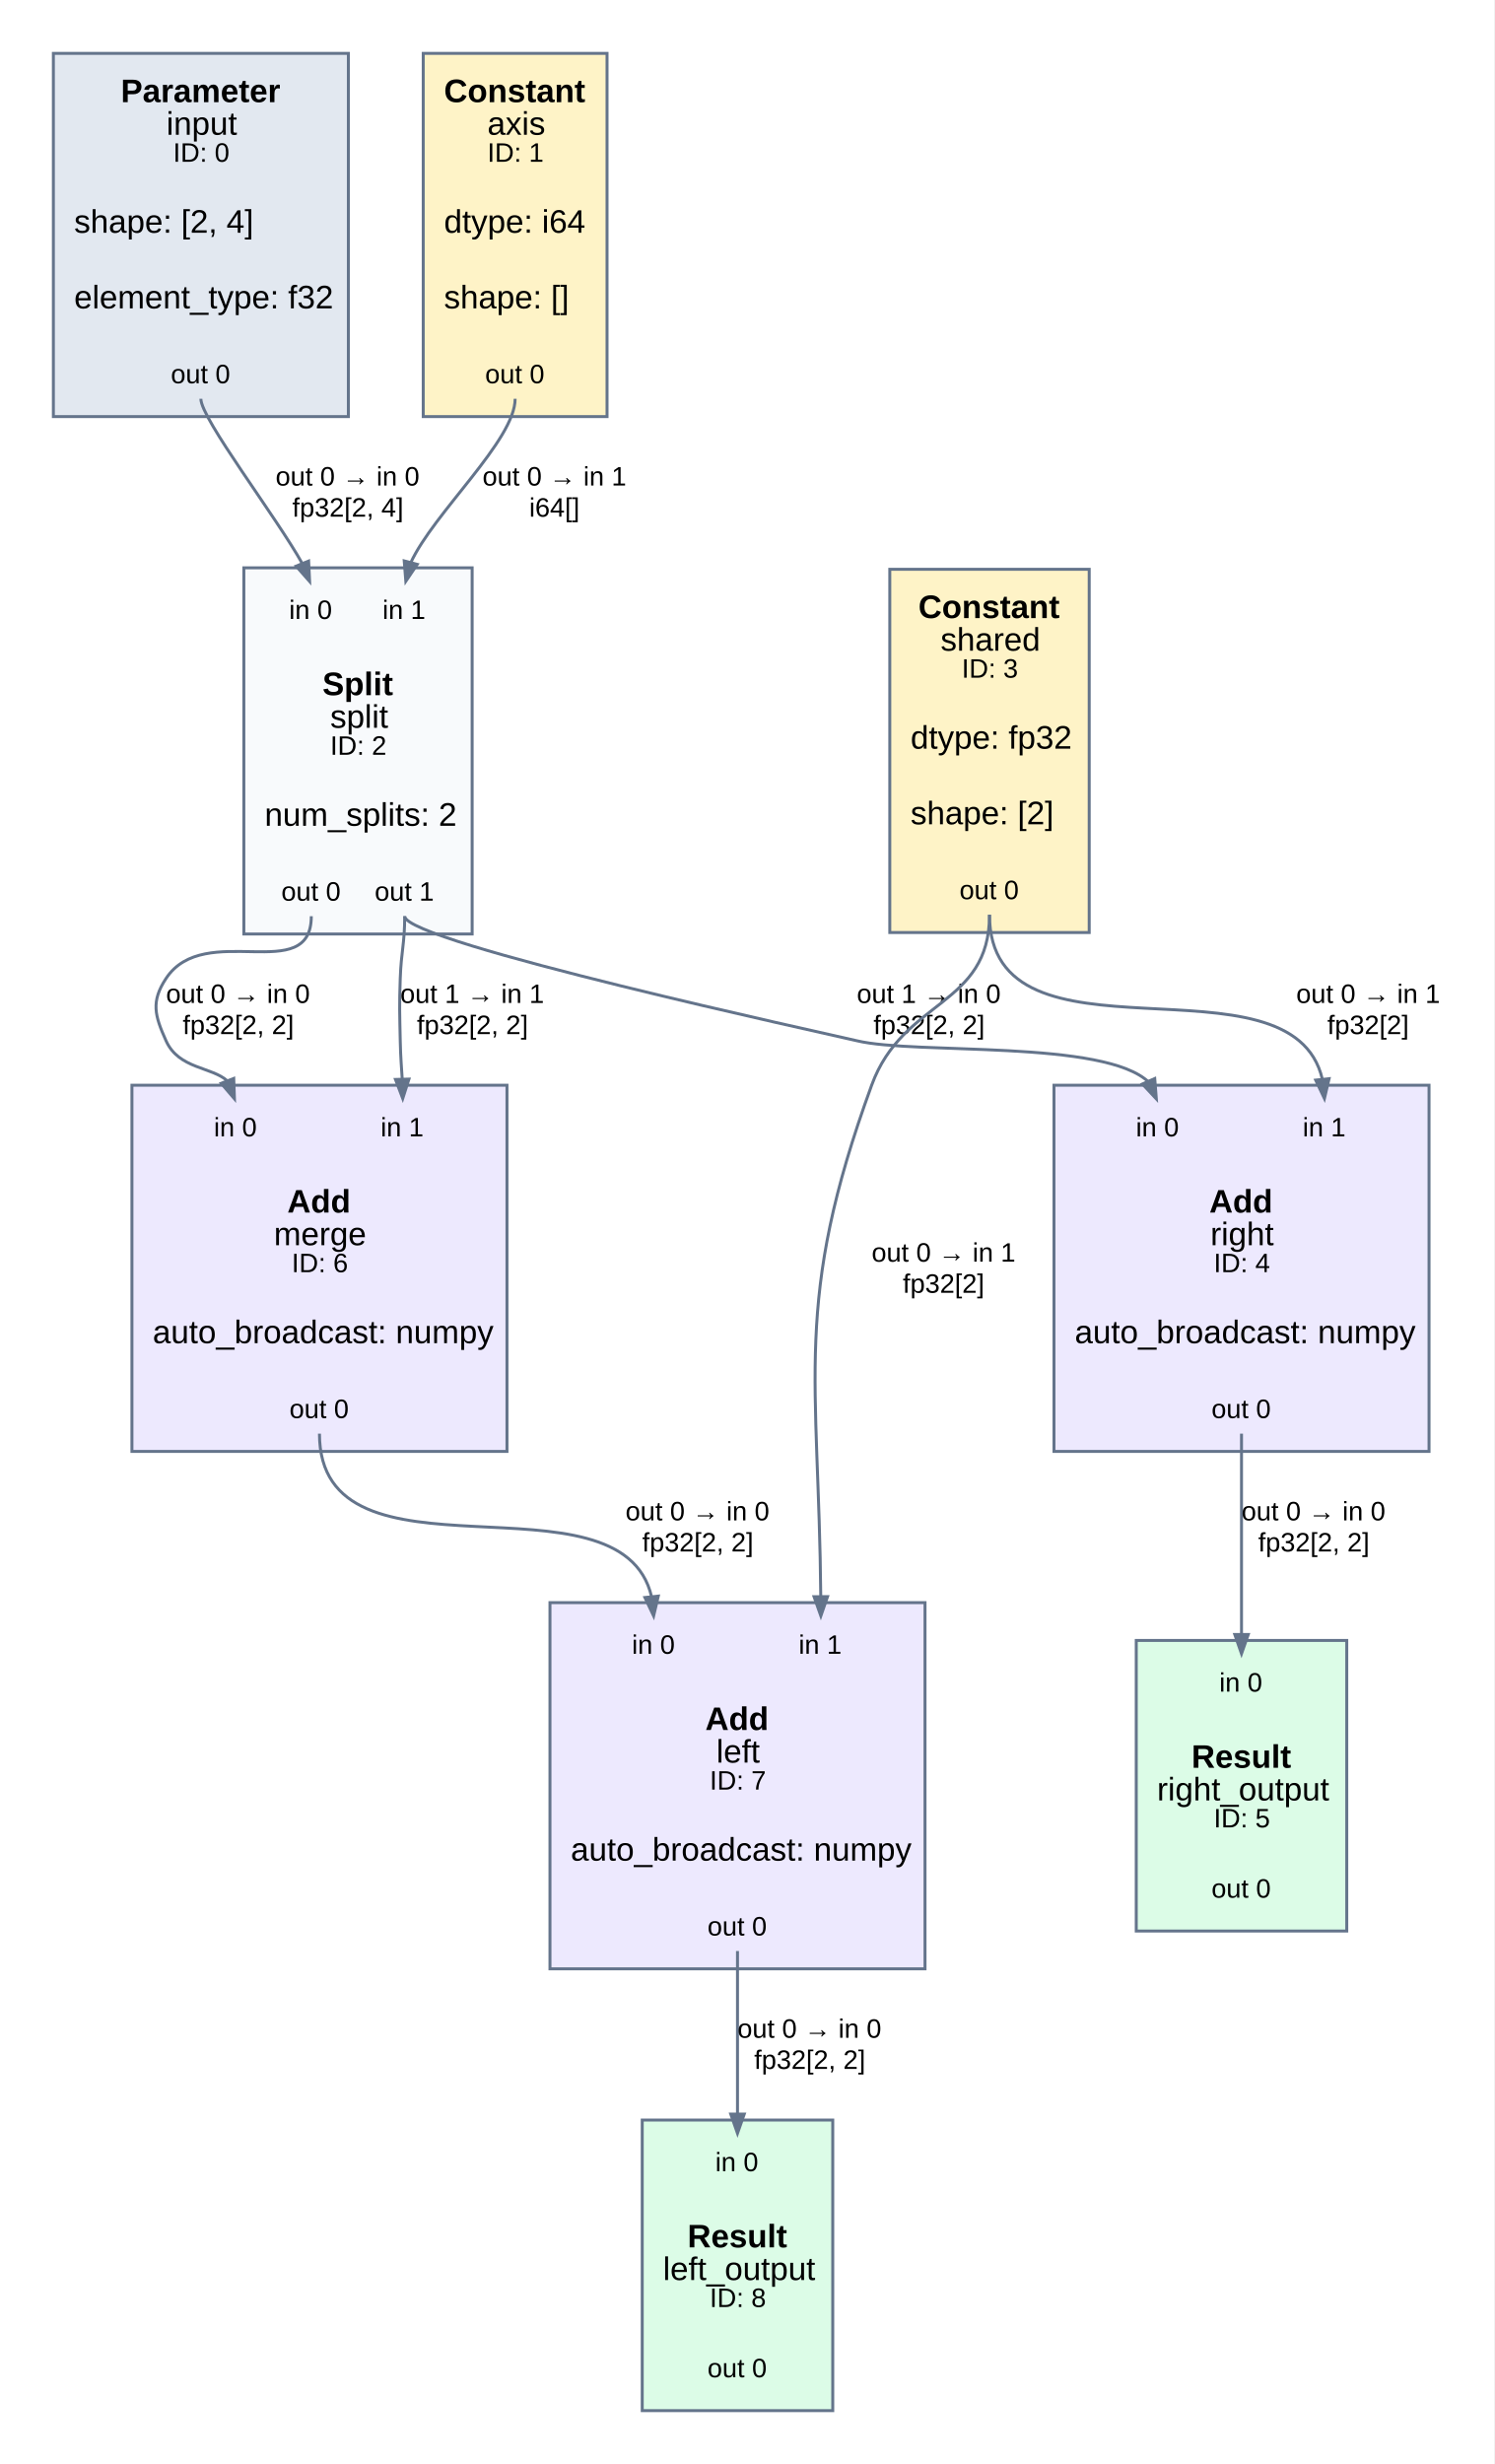
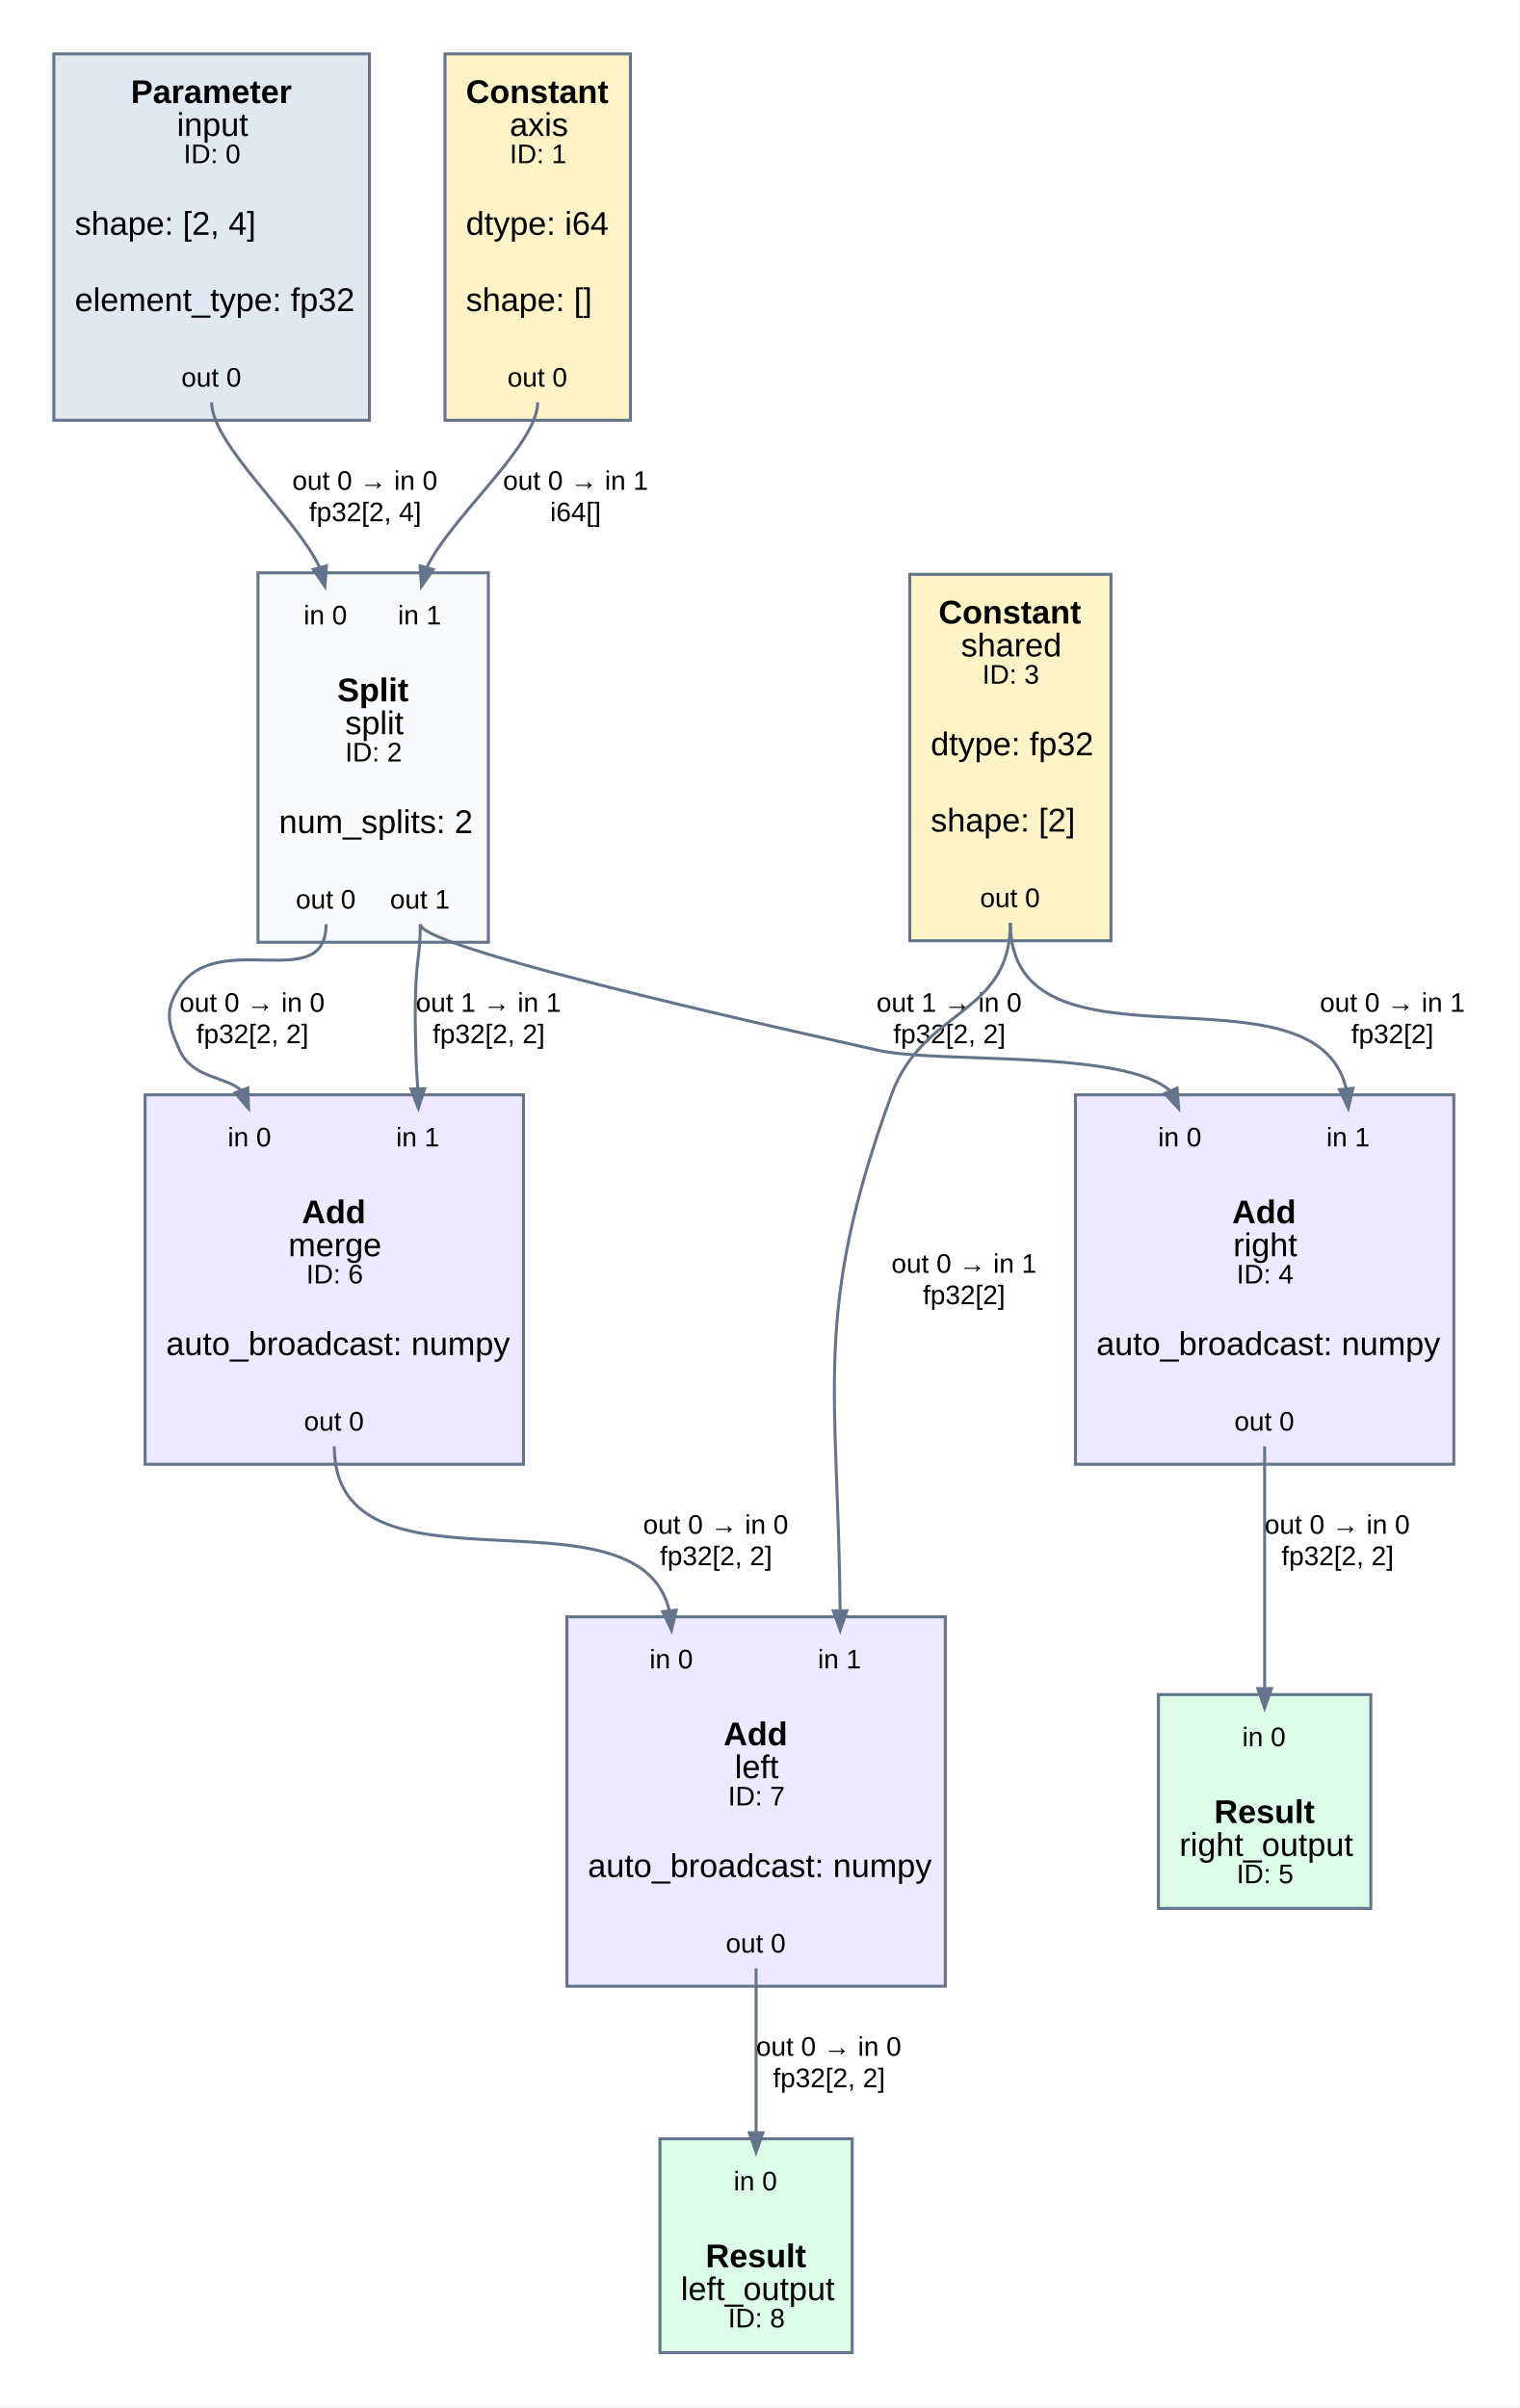
- <svg xmlns="http://www.w3.org/2000/svg" width="504pt" height="831pt" viewBox="0.00 0.00 504.00 831.00">
-   <g id="graph0" class="graph" transform="scale(1 1) rotate(0) translate(18 813)">
-     <polygon fill="white" stroke="none" points="-18,18 -18,-813 485.95,-813 485.95,18 -18,18" />
+ <svg xmlns="http://www.w3.org/2000/svg" width="508pt" height="805pt" viewBox="0.00 0.00 508.00 805.00">
+   <g id="graph0" class="graph" transform="scale(1 1) rotate(0) translate(18 786.5)">
+     <polygon fill="white" stroke="none" points="-18,18 -18,-786.5 489.95,-786.5 489.95,18 -18,18" />
    <g id="node_n0" class="node">
-       <polygon fill="#e2e8f0" stroke="none" points="0,-672.5 0,-795 99.5,-795 99.5,-672.5 0,-672.5" />
-       <polygon fill="none" stroke="#64748b" points="0,-672.5 0,-795 99.5,-795 99.5,-672.5 0,-672.5" />
-       <text xml:space="preserve" text-anchor="start" x="22.75" y="-778.55" font-family="Arial" font-weight="bold" font-size="11.00">Parameter</text>
-       <text xml:space="preserve" text-anchor="start" x="38.12" y="-767.55" font-family="Arial" font-size="11.00">input</text>
-       <text xml:space="preserve" text-anchor="start" x="40.38" y="-758.45" font-family="Arial" font-size="9.00">ID: 0</text>
-       <text xml:space="preserve" text-anchor="start" x="7" y="-734.5" font-family="Arial" font-size="11.00">shape: [2, 4]</text>
-       <text xml:space="preserve" text-anchor="start" x="7" y="-709" font-family="Arial" font-size="11.00">element_type: f32</text>
-       <text xml:space="preserve" text-anchor="start" x="39.62" y="-683.75" font-family="Arial" font-size="9.00">out 0</text>
+       <polygon fill="#e2e8f0" stroke="none" points="0,-646 0,-768.5 105.5,-768.5 105.5,-646 0,-646" />
+       <polygon fill="none" stroke="#64748b" points="0,-646 0,-768.5 105.5,-768.5 105.5,-646 0,-646" />
+       <text xml:space="preserve" text-anchor="start" x="25.75" y="-752.05" font-family="Arial" font-weight="bold" font-size="11.00">Parameter</text>
+       <text xml:space="preserve" text-anchor="start" x="41.12" y="-741.05" font-family="Arial" font-size="11.00">input</text>
+       <text xml:space="preserve" text-anchor="start" x="43.38" y="-731.95" font-family="Arial" font-size="9.00">ID: 0</text>
+       <text xml:space="preserve" text-anchor="start" x="7" y="-708" font-family="Arial" font-size="11.00">shape: [2, 4]</text>
+       <text xml:space="preserve" text-anchor="start" x="7" y="-682.5" font-family="Arial" font-size="11.00">element_type: fp32</text>
+       <text xml:space="preserve" text-anchor="start" x="42.62" y="-657.25" font-family="Arial" font-size="9.00">out 0</text>
    </g>
    <g id="node_n2" class="node">
-       <polygon fill="#f8fafc" stroke="none" points="64.25,-498 64.25,-621.5 141.25,-621.5 141.25,-498 64.25,-498" />
-       <polygon fill="none" stroke="#64748b" points="64.25,-498 64.25,-621.5 141.25,-621.5 141.25,-498 64.25,-498" />
-       <text xml:space="preserve" text-anchor="start" x="79.5" y="-604.25" font-family="Arial" font-size="9.00">in 0</text>
-       <text xml:space="preserve" text-anchor="start" x="111" y="-604.25" font-family="Arial" font-size="9.00">in 1</text>
-       <text xml:space="preserve" text-anchor="start" x="90.75" y="-578.55" font-family="Arial" font-weight="bold" font-size="11.00">Split</text>
-       <text xml:space="preserve" text-anchor="start" x="93.38" y="-567.55" font-family="Arial" font-size="11.00">split</text>
-       <text xml:space="preserve" text-anchor="start" x="93.38" y="-558.45" font-family="Arial" font-size="9.00">ID: 2</text>
-       <text xml:space="preserve" text-anchor="start" x="71.25" y="-534.5" font-family="Arial" font-size="11.00">num_splits: 2</text>
-       <text xml:space="preserve" text-anchor="start" x="76.88" y="-509.25" font-family="Arial" font-size="9.00">out 0</text>
-       <text xml:space="preserve" text-anchor="start" x="108.38" y="-509.25" font-family="Arial" font-size="9.00">out 1</text>
+       <polygon fill="#f8fafc" stroke="none" points="68.25,-471.5 68.25,-595 145.25,-595 145.25,-471.5 68.25,-471.5" />
+       <polygon fill="none" stroke="#64748b" points="68.25,-471.5 68.25,-595 145.25,-595 145.25,-471.5 68.25,-471.5" />
+       <text xml:space="preserve" text-anchor="start" x="83.5" y="-577.75" font-family="Arial" font-size="9.00">in 0</text>
+       <text xml:space="preserve" text-anchor="start" x="115" y="-577.75" font-family="Arial" font-size="9.00">in 1</text>
+       <text xml:space="preserve" text-anchor="start" x="94.75" y="-552.05" font-family="Arial" font-weight="bold" font-size="11.00">Split</text>
+       <text xml:space="preserve" text-anchor="start" x="97.38" y="-541.05" font-family="Arial" font-size="11.00">split</text>
+       <text xml:space="preserve" text-anchor="start" x="97.38" y="-531.95" font-family="Arial" font-size="9.00">ID: 2</text>
+       <text xml:space="preserve" text-anchor="start" x="75.25" y="-508" font-family="Arial" font-size="11.00">num_splits: 2</text>
+       <text xml:space="preserve" text-anchor="start" x="80.88" y="-482.75" font-family="Arial" font-size="9.00">out 0</text>
+       <text xml:space="preserve" text-anchor="start" x="112.38" y="-482.75" font-family="Arial" font-size="9.00">out 1</text>
    </g>
    <g id="edge_0" class="edge">
-       <path fill="none" stroke="#64748b" d="M49.75,-678.5C49.75,-671.77 75.3,-638.56 84.08,-622.72" />
-       <polygon fill="#64748b" stroke="#64748b" points="86.1,-623.78 86.43,-616.9 81.88,-622.07 86.1,-623.78" />
-       <text xml:space="preserve" text-anchor="start" x="74.95" y="-649.25" font-family="Arial" font-size="9.00">out 0 → in 0</text>
-       <text xml:space="preserve" text-anchor="start" x="80.58" y="-638.75" font-family="Arial" font-size="9.00">fp32[2, 4]</text>
+       <path fill="none" stroke="#64748b" d="M52.75,-652C52.75,-637.92 81,-613.61 88.94,-596.66" />
+       <polygon fill="#64748b" stroke="#64748b" points="91.12,-597.33 90.61,-590.46 86.72,-596.15 91.12,-597.33" />
+       <text xml:space="preserve" text-anchor="start" x="79.7" y="-622.75" font-family="Arial" font-size="9.00">out 0 → in 0</text>
+       <text xml:space="preserve" text-anchor="start" x="85.32" y="-612.25" font-family="Arial" font-size="9.00">fp32[2, 4]</text>
    </g>
    <g id="node_n1" class="node">
-       <polygon fill="#fef3c7" stroke="none" points="124.75,-672.5 124.75,-795 186.75,-795 186.75,-672.5 124.75,-672.5" />
-       <polygon fill="none" stroke="#64748b" points="124.75,-672.5 124.75,-795 186.75,-795 186.75,-672.5 124.75,-672.5" />
-       <text xml:space="preserve" text-anchor="start" x="131.75" y="-778.55" font-family="Arial" font-weight="bold" font-size="11.00">Constant</text>
-       <text xml:space="preserve" text-anchor="start" x="146.38" y="-767.55" font-family="Arial" font-size="11.00">axis</text>
-       <text xml:space="preserve" text-anchor="start" x="146.38" y="-758.45" font-family="Arial" font-size="9.00">ID: 1</text>
-       <text xml:space="preserve" text-anchor="start" x="131.75" y="-734.5" font-family="Arial" font-size="11.00">dtype: i64</text>
-       <text xml:space="preserve" text-anchor="start" x="131.75" y="-709" font-family="Arial" font-size="11.00">shape: []</text>
-       <text xml:space="preserve" text-anchor="start" x="145.62" y="-683.75" font-family="Arial" font-size="9.00">out 0</text>
+       <polygon fill="#fef3c7" stroke="none" points="130.75,-646 130.75,-768.5 192.75,-768.5 192.75,-646 130.75,-646" />
+       <polygon fill="none" stroke="#64748b" points="130.75,-646 130.75,-768.5 192.75,-768.5 192.75,-646 130.75,-646" />
+       <text xml:space="preserve" text-anchor="start" x="137.75" y="-752.05" font-family="Arial" font-weight="bold" font-size="11.00">Constant</text>
+       <text xml:space="preserve" text-anchor="start" x="152.38" y="-741.05" font-family="Arial" font-size="11.00">axis</text>
+       <text xml:space="preserve" text-anchor="start" x="152.38" y="-731.95" font-family="Arial" font-size="9.00">ID: 1</text>
+       <text xml:space="preserve" text-anchor="start" x="137.75" y="-708" font-family="Arial" font-size="11.00">dtype: i64</text>
+       <text xml:space="preserve" text-anchor="start" x="137.75" y="-682.5" font-family="Arial" font-size="11.00">shape: []</text>
+       <text xml:space="preserve" text-anchor="start" x="151.62" y="-657.25" font-family="Arial" font-size="9.00">out 0</text>
    </g>
    <g id="edge_1" class="edge">
-       <path fill="none" stroke="#64748b" d="M155.75,-678.5C155.75,-664.52 128.24,-640.05 120.5,-623.13" />
-       <polygon fill="#64748b" stroke="#64748b" points="122.74,-622.67 118.88,-616.96 118.34,-623.83 122.74,-622.67" />
-       <text xml:space="preserve" text-anchor="start" x="144.74" y="-649.25" font-family="Arial" font-size="9.00">out 0 → in 1</text>
-       <text xml:space="preserve" text-anchor="start" x="160.49" y="-638.75" font-family="Arial" font-size="9.00">i64[]</text>
+       <path fill="none" stroke="#64748b" d="M161.75,-652C161.75,-637.82 132.76,-613.67 124.61,-596.69" />
+       <polygon fill="#64748b" stroke="#64748b" points="126.82,-596.13 122.9,-590.46 122.43,-597.33 126.82,-596.13" />
+       <text xml:space="preserve" text-anchor="start" x="150.15" y="-622.75" font-family="Arial" font-size="9.00">out 0 → in 1</text>
+       <text xml:space="preserve" text-anchor="start" x="165.9" y="-612.25" font-family="Arial" font-size="9.00">i64[]</text>
    </g>
    <g id="node_n4" class="node">
-       <polygon fill="#ede9fe" stroke="none" points="337.5,-323.5 337.5,-447 464,-447 464,-323.5 337.5,-323.5" />
-       <polygon fill="none" stroke="#64748b" points="337.5,-323.5 337.5,-447 464,-447 464,-323.5 337.5,-323.5" />
-       <text xml:space="preserve" text-anchor="start" x="365.12" y="-429.75" font-family="Arial" font-size="9.00">in 0</text>
-       <text xml:space="preserve" text-anchor="start" x="421.38" y="-429.75" font-family="Arial" font-size="9.00">in 1</text>
-       <text xml:space="preserve" text-anchor="start" x="389.88" y="-404.05" font-family="Arial" font-weight="bold" font-size="11.00">Add</text>
-       <text xml:space="preserve" text-anchor="start" x="390.25" y="-393.05" font-family="Arial" font-size="11.00">right</text>
-       <text xml:space="preserve" text-anchor="start" x="391.38" y="-383.95" font-family="Arial" font-size="9.00">ID: 4</text>
-       <text xml:space="preserve" text-anchor="start" x="344.5" y="-360" font-family="Arial" font-size="11.00">auto_broadcast: numpy</text>
-       <text xml:space="preserve" text-anchor="start" x="390.62" y="-334.75" font-family="Arial" font-size="9.00">out 0</text>
+       <polygon fill="#ede9fe" stroke="none" points="341.5,-297 341.5,-420.5 468,-420.5 468,-297 341.5,-297" />
+       <polygon fill="none" stroke="#64748b" points="341.5,-297 341.5,-420.5 468,-420.5 468,-297 341.5,-297" />
+       <text xml:space="preserve" text-anchor="start" x="369.12" y="-403.25" font-family="Arial" font-size="9.00">in 0</text>
+       <text xml:space="preserve" text-anchor="start" x="425.38" y="-403.25" font-family="Arial" font-size="9.00">in 1</text>
+       <text xml:space="preserve" text-anchor="start" x="393.88" y="-377.55" font-family="Arial" font-weight="bold" font-size="11.00">Add</text>
+       <text xml:space="preserve" text-anchor="start" x="394.25" y="-366.55" font-family="Arial" font-size="11.00">right</text>
+       <text xml:space="preserve" text-anchor="start" x="395.38" y="-357.45" font-family="Arial" font-size="9.00">ID: 4</text>
+       <text xml:space="preserve" text-anchor="start" x="348.5" y="-333.5" font-family="Arial" font-size="11.00">auto_broadcast: numpy</text>
+       <text xml:space="preserve" text-anchor="start" x="394.62" y="-308.25" font-family="Arial" font-size="9.00">out 0</text>
    </g>
    <g id="edge_2" class="edge">
-       <path fill="none" stroke="#64748b" d="M118.5,-504C118.5,-495.21 262.46,-464.06 271,-462 290.79,-457.23 354.84,-462.49 369.58,-447.92" />
-       <polygon fill="#64748b" stroke="#64748b" points="371.48,-449.25 372.02,-442.39 367.32,-447.42 371.48,-449.25" />
-       <text xml:space="preserve" text-anchor="start" x="271" y="-474.75" font-family="Arial" font-size="9.00">out 1 → in 0</text>
-       <text xml:space="preserve" text-anchor="start" x="276.62" y="-464.25" font-family="Arial" font-size="9.00">fp32[2, 2]</text>
+       <path fill="none" stroke="#64748b" d="M122.5,-477.5C122.5,-468.71 266.46,-437.56 275,-435.5 294.79,-430.73 358.84,-435.99 373.58,-421.42" />
+       <polygon fill="#64748b" stroke="#64748b" points="375.48,-422.75 376.02,-415.89 371.32,-420.92 375.48,-422.75" />
+       <text xml:space="preserve" text-anchor="start" x="275" y="-448.25" font-family="Arial" font-size="9.00">out 1 → in 0</text>
+       <text xml:space="preserve" text-anchor="start" x="280.62" y="-437.75" font-family="Arial" font-size="9.00">fp32[2, 2]</text>
    </g>
    <g id="node_n6" class="node">
-       <polygon fill="#ede9fe" stroke="none" points="26.5,-323.5 26.5,-447 153,-447 153,-323.5 26.5,-323.5" />
-       <polygon fill="none" stroke="#64748b" points="26.5,-323.5 26.5,-447 153,-447 153,-323.5 26.5,-323.5" />
-       <text xml:space="preserve" text-anchor="start" x="54.12" y="-429.75" font-family="Arial" font-size="9.00">in 0</text>
-       <text xml:space="preserve" text-anchor="start" x="110.38" y="-429.75" font-family="Arial" font-size="9.00">in 1</text>
-       <text xml:space="preserve" text-anchor="start" x="78.88" y="-404.05" font-family="Arial" font-weight="bold" font-size="11.00">Add</text>
-       <text xml:space="preserve" text-anchor="start" x="74.38" y="-393.05" font-family="Arial" font-size="11.00">merge</text>
-       <text xml:space="preserve" text-anchor="start" x="80.38" y="-383.95" font-family="Arial" font-size="9.00">ID: 6</text>
-       <text xml:space="preserve" text-anchor="start" x="33.5" y="-360" font-family="Arial" font-size="11.00">auto_broadcast: numpy</text>
-       <text xml:space="preserve" text-anchor="start" x="79.62" y="-334.75" font-family="Arial" font-size="9.00">out 0</text>
+       <polygon fill="#ede9fe" stroke="none" points="30.5,-297 30.5,-420.5 157,-420.5 157,-297 30.5,-297" />
+       <polygon fill="none" stroke="#64748b" points="30.5,-297 30.5,-420.5 157,-420.5 157,-297 30.5,-297" />
+       <text xml:space="preserve" text-anchor="start" x="58.12" y="-403.25" font-family="Arial" font-size="9.00">in 0</text>
+       <text xml:space="preserve" text-anchor="start" x="114.38" y="-403.25" font-family="Arial" font-size="9.00">in 1</text>
+       <text xml:space="preserve" text-anchor="start" x="82.88" y="-377.55" font-family="Arial" font-weight="bold" font-size="11.00">Add</text>
+       <text xml:space="preserve" text-anchor="start" x="78.38" y="-366.55" font-family="Arial" font-size="11.00">merge</text>
+       <text xml:space="preserve" text-anchor="start" x="84.38" y="-357.45" font-family="Arial" font-size="9.00">ID: 6</text>
+       <text xml:space="preserve" text-anchor="start" x="37.5" y="-333.5" font-family="Arial" font-size="11.00">auto_broadcast: numpy</text>
+       <text xml:space="preserve" text-anchor="start" x="83.62" y="-308.25" font-family="Arial" font-size="9.00">out 0</text>
    </g>
    <g id="edge_5" class="edge">
-       <path fill="none" stroke="#64748b" d="M87,-504C87,-480.31 51.04,-502.78 38,-483 32.86,-475.21 34.18,-470.51 38,-462 42.32,-452.39 53.45,-453.28 58.74,-448.41" />
-       <polygon fill="#64748b" stroke="#64748b" points="60.84,-449.29 61.08,-442.41 56.6,-447.64 60.84,-449.29" />
-       <text xml:space="preserve" text-anchor="start" x="38" y="-474.75" font-family="Arial" font-size="9.00">out 0 → in 0</text>
-       <text xml:space="preserve" text-anchor="start" x="43.62" y="-464.25" font-family="Arial" font-size="9.00">fp32[2, 2]</text>
+       <path fill="none" stroke="#64748b" d="M91,-477.5C91,-453.81 55.04,-476.28 42,-456.5 36.86,-448.71 38.18,-444.01 42,-435.5 46.32,-425.89 57.45,-426.78 62.74,-421.91" />
+       <polygon fill="#64748b" stroke="#64748b" points="64.84,-422.79 65.08,-415.91 60.6,-421.14 64.84,-422.79" />
+       <text xml:space="preserve" text-anchor="start" x="42" y="-448.25" font-family="Arial" font-size="9.00">out 0 → in 0</text>
+       <text xml:space="preserve" text-anchor="start" x="47.62" y="-437.75" font-family="Arial" font-size="9.00">fp32[2, 2]</text>
    </g>
    <g id="edge_6" class="edge">
-       <path fill="none" stroke="#64748b" d="M118.5,-504C118.5,-494.64 117.33,-492.35 117,-483 116.67,-473.67 116.81,-471.33 117,-462 117.12,-456.02 117.45,-452.91 117.67,-449" />
-       <polygon fill="#64748b" stroke="#64748b" points="119.94,-449.07 117.84,-442.51 115.39,-448.95 119.94,-449.07" />
-       <text xml:space="preserve" text-anchor="start" x="117" y="-474.75" font-family="Arial" font-size="9.00">out 1 → in 1</text>
-       <text xml:space="preserve" text-anchor="start" x="122.62" y="-464.25" font-family="Arial" font-size="9.00">fp32[2, 2]</text>
+       <path fill="none" stroke="#64748b" d="M122.5,-477.5C122.5,-468.14 121.33,-465.85 121,-456.5 120.67,-447.17 120.81,-444.83 121,-435.5 121.12,-429.52 121.45,-426.41 121.67,-422.5" />
+       <polygon fill="#64748b" stroke="#64748b" points="123.94,-422.57 121.84,-416.01 119.39,-422.45 123.94,-422.57" />
+       <text xml:space="preserve" text-anchor="start" x="121" y="-448.25" font-family="Arial" font-size="9.00">out 1 → in 1</text>
+       <text xml:space="preserve" text-anchor="start" x="126.62" y="-437.75" font-family="Arial" font-size="9.00">fp32[2, 2]</text>
    </g>
    <g id="node_n3" class="node">
-       <polygon fill="#fef3c7" stroke="none" points="282.12,-498.5 282.12,-621 349.38,-621 349.38,-498.5 282.12,-498.5" />
-       <polygon fill="none" stroke="#64748b" points="282.12,-498.5 282.12,-621 349.38,-621 349.38,-498.5 282.12,-498.5" />
-       <text xml:space="preserve" text-anchor="start" x="291.75" y="-604.55" font-family="Arial" font-weight="bold" font-size="11.00">Constant</text>
-       <text xml:space="preserve" text-anchor="start" x="299.25" y="-593.55" font-family="Arial" font-size="11.00">shared</text>
-       <text xml:space="preserve" text-anchor="start" x="306.38" y="-584.45" font-family="Arial" font-size="9.00">ID: 3</text>
-       <text xml:space="preserve" text-anchor="start" x="289.12" y="-560.5" font-family="Arial" font-size="11.00">dtype: fp32</text>
-       <text xml:space="preserve" text-anchor="start" x="289.12" y="-535" font-family="Arial" font-size="11.00">shape: [2]</text>
-       <text xml:space="preserve" text-anchor="start" x="305.62" y="-509.75" font-family="Arial" font-size="9.00">out 0</text>
+       <polygon fill="#fef3c7" stroke="none" points="286.12,-472 286.12,-594.5 353.38,-594.5 353.38,-472 286.12,-472" />
+       <polygon fill="none" stroke="#64748b" points="286.12,-472 286.12,-594.5 353.38,-594.5 353.38,-472 286.12,-472" />
+       <text xml:space="preserve" text-anchor="start" x="295.75" y="-578.05" font-family="Arial" font-weight="bold" font-size="11.00">Constant</text>
+       <text xml:space="preserve" text-anchor="start" x="303.25" y="-567.05" font-family="Arial" font-size="11.00">shared</text>
+       <text xml:space="preserve" text-anchor="start" x="310.38" y="-557.95" font-family="Arial" font-size="9.00">ID: 3</text>
+       <text xml:space="preserve" text-anchor="start" x="293.12" y="-534" font-family="Arial" font-size="11.00">dtype: fp32</text>
+       <text xml:space="preserve" text-anchor="start" x="293.12" y="-508.5" font-family="Arial" font-size="11.00">shape: [2]</text>
+       <text xml:space="preserve" text-anchor="start" x="309.62" y="-483.25" font-family="Arial" font-size="9.00">out 0</text>
    </g>
    <g id="edge_3" class="edge">
-       <path fill="none" stroke="#64748b" d="M315.75,-504.5C315.75,-449.77 417.68,-493.68 428.03,-448.97" />
-       <polygon fill="#64748b" stroke="#64748b" points="430.29,-449.21 428.72,-442.51 425.77,-448.73 430.29,-449.21" />
-       <text xml:space="preserve" text-anchor="start" x="419.2" y="-474.75" font-family="Arial" font-size="9.00">out 0 → in 1</text>
-       <text xml:space="preserve" text-anchor="start" x="429.7" y="-464.25" font-family="Arial" font-size="9.00">fp32[2]</text>
+       <path fill="none" stroke="#64748b" d="M319.75,-478C319.75,-423.27 421.68,-467.18 432.03,-422.47" />
+       <polygon fill="#64748b" stroke="#64748b" points="434.29,-422.71 432.72,-416.01 429.77,-422.23 434.29,-422.71" />
+       <text xml:space="preserve" text-anchor="start" x="423.2" y="-448.25" font-family="Arial" font-size="9.00">out 0 → in 1</text>
+       <text xml:space="preserve" text-anchor="start" x="433.7" y="-437.75" font-family="Arial" font-size="9.00">fp32[2]</text>
    </g>
    <g id="node_n7" class="node">
-       <polygon fill="#ede9fe" stroke="none" points="167.5,-149 167.5,-272.5 294,-272.5 294,-149 167.5,-149" />
-       <polygon fill="none" stroke="#64748b" points="167.5,-149 167.5,-272.5 294,-272.5 294,-149 167.5,-149" />
-       <text xml:space="preserve" text-anchor="start" x="195.12" y="-255.25" font-family="Arial" font-size="9.00">in 0</text>
-       <text xml:space="preserve" text-anchor="start" x="251.38" y="-255.25" font-family="Arial" font-size="9.00">in 1</text>
-       <text xml:space="preserve" text-anchor="start" x="219.88" y="-229.55" font-family="Arial" font-weight="bold" font-size="11.00">Add</text>
-       <text xml:space="preserve" text-anchor="start" x="223.62" y="-218.55" font-family="Arial" font-size="11.00">left</text>
-       <text xml:space="preserve" text-anchor="start" x="221.38" y="-209.45" font-family="Arial" font-size="9.00">ID: 7</text>
-       <text xml:space="preserve" text-anchor="start" x="174.5" y="-185.5" font-family="Arial" font-size="11.00">auto_broadcast: numpy</text>
-       <text xml:space="preserve" text-anchor="start" x="220.62" y="-160.25" font-family="Arial" font-size="9.00">out 0</text>
+       <polygon fill="#ede9fe" stroke="none" points="171.5,-122.5 171.5,-246 298,-246 298,-122.5 171.5,-122.5" />
+       <polygon fill="none" stroke="#64748b" points="171.5,-122.5 171.5,-246 298,-246 298,-122.5 171.5,-122.5" />
+       <text xml:space="preserve" text-anchor="start" x="199.12" y="-228.75" font-family="Arial" font-size="9.00">in 0</text>
+       <text xml:space="preserve" text-anchor="start" x="255.38" y="-228.75" font-family="Arial" font-size="9.00">in 1</text>
+       <text xml:space="preserve" text-anchor="start" x="223.88" y="-203.05" font-family="Arial" font-weight="bold" font-size="11.00">Add</text>
+       <text xml:space="preserve" text-anchor="start" x="227.62" y="-192.05" font-family="Arial" font-size="11.00">left</text>
+       <text xml:space="preserve" text-anchor="start" x="225.38" y="-182.95" font-family="Arial" font-size="9.00">ID: 7</text>
+       <text xml:space="preserve" text-anchor="start" x="178.5" y="-159" font-family="Arial" font-size="11.00">auto_broadcast: numpy</text>
+       <text xml:space="preserve" text-anchor="start" x="224.62" y="-133.75" font-family="Arial" font-size="9.00">out 0</text>
    </g>
    <g id="edge_8" class="edge">
-       <path fill="none" stroke="#64748b" d="M315.75,-504.5C315.75,-473.43 286.65,-476.19 276,-447 249.31,-373.81 258.22,-348.75 258.84,-274.34" />
-       <polygon fill="#64748b" stroke="#64748b" points="261.12,-274.52 258.87,-268.01 256.57,-274.5 261.12,-274.52" />
-       <text xml:space="preserve" text-anchor="start" x="276" y="-387.5" font-family="Arial" font-size="9.00">out 0 → in 1</text>
-       <text xml:space="preserve" text-anchor="start" x="286.5" y="-377" font-family="Arial" font-size="9.00">fp32[2]</text>
+       <path fill="none" stroke="#64748b" d="M319.75,-478C319.75,-446.93 290.65,-449.69 280,-420.5 253.31,-347.31 262.22,-322.25 262.84,-247.84" />
+       <polygon fill="#64748b" stroke="#64748b" points="265.12,-248.02 262.87,-241.51 260.57,-248 265.12,-248.02" />
+       <text xml:space="preserve" text-anchor="start" x="280" y="-361" font-family="Arial" font-size="9.00">out 0 → in 1</text>
+       <text xml:space="preserve" text-anchor="start" x="290.5" y="-350.5" font-family="Arial" font-size="9.00">fp32[2]</text>
    </g>
    <g id="node_n5" class="node">
-       <polygon fill="#dcfce7" stroke="none" points="365.25,-161.75 365.25,-259.75 436.25,-259.75 436.25,-161.75 365.25,-161.75" />
-       <polygon fill="none" stroke="#64748b" points="365.25,-161.75 365.25,-259.75 436.25,-259.75 436.25,-161.75 365.25,-161.75" />
-       <text xml:space="preserve" text-anchor="start" x="393.25" y="-242.5" font-family="Arial" font-size="9.00">in 0</text>
-       <text xml:space="preserve" text-anchor="start" x="383.88" y="-216.8" font-family="Arial" font-weight="bold" font-size="11.00">Result</text>
-       <text xml:space="preserve" text-anchor="start" x="372.25" y="-205.8" font-family="Arial" font-size="11.00">right_output</text>
-       <text xml:space="preserve" text-anchor="start" x="391.38" y="-196.7" font-family="Arial" font-size="9.00">ID: 5</text>
-       <text xml:space="preserve" text-anchor="start" x="390.62" y="-173" font-family="Arial" font-size="9.00">out 0</text>
+       <polygon fill="#dcfce7" stroke="none" points="369.25,-148.5 369.25,-220 440.25,-220 440.25,-148.5 369.25,-148.5" />
+       <polygon fill="none" stroke="#64748b" points="369.25,-148.5 369.25,-220 440.25,-220 440.25,-148.5 369.25,-148.5" />
+       <text xml:space="preserve" text-anchor="start" x="397.25" y="-202.75" font-family="Arial" font-size="9.00">in 0</text>
+       <text xml:space="preserve" text-anchor="start" x="387.88" y="-177.05" font-family="Arial" font-weight="bold" font-size="11.00">Result</text>
+       <text xml:space="preserve" text-anchor="start" x="376.25" y="-166.05" font-family="Arial" font-size="11.00">right_output</text>
+       <text xml:space="preserve" text-anchor="start" x="395.38" y="-156.95" font-family="Arial" font-size="9.00">ID: 5</text>
    </g>
    <g id="edge_4" class="edge">
-       <path fill="none" stroke="#64748b" d="M400.75,-329.5C400.75,-298.6 400.75,-288.97 400.75,-261.55" />
-       <polygon fill="#64748b" stroke="#64748b" points="403.03,-261.76 400.75,-255.26 398.48,-261.76 403.03,-261.76" />
-       <text xml:space="preserve" text-anchor="start" x="400.75" y="-300.25" font-family="Arial" font-size="9.00">out 0 → in 0</text>
-       <text xml:space="preserve" text-anchor="start" x="406.38" y="-289.75" font-family="Arial" font-size="9.00">fp32[2, 2]</text>
+       <path fill="none" stroke="#64748b" d="M404.75,-303C404.75,-266.23 404.75,-255.09 404.75,-221.92" />
+       <polygon fill="#64748b" stroke="#64748b" points="407.03,-222.01 404.75,-215.51 402.48,-222.01 407.03,-222.01" />
+       <text xml:space="preserve" text-anchor="start" x="404.75" y="-273.75" font-family="Arial" font-size="9.00">out 0 → in 0</text>
+       <text xml:space="preserve" text-anchor="start" x="410.38" y="-263.25" font-family="Arial" font-size="9.00">fp32[2, 2]</text>
    </g>
    <g id="edge_7" class="edge">
-       <path fill="none" stroke="#64748b" d="M89.75,-329.5C89.75,-274.97 191.45,-318.96 201.78,-274.44" />
-       <polygon fill="#64748b" stroke="#64748b" points="204.04,-274.71 202.46,-268.01 199.52,-274.23 204.04,-274.71" />
-       <text xml:space="preserve" text-anchor="start" x="192.97" y="-300.25" font-family="Arial" font-size="9.00">out 0 → in 0</text>
-       <text xml:space="preserve" text-anchor="start" x="198.6" y="-289.75" font-family="Arial" font-size="9.00">fp32[2, 2]</text>
+       <path fill="none" stroke="#64748b" d="M93.75,-303C93.75,-248.47 195.45,-292.46 205.78,-247.94" />
+       <polygon fill="#64748b" stroke="#64748b" points="208.04,-248.21 206.46,-241.51 203.52,-247.73 208.04,-248.21" />
+       <text xml:space="preserve" text-anchor="start" x="196.97" y="-273.75" font-family="Arial" font-size="9.00">out 0 → in 0</text>
+       <text xml:space="preserve" text-anchor="start" x="202.6" y="-263.25" font-family="Arial" font-size="9.00">fp32[2, 2]</text>
    </g>
    <g id="node_n8" class="node">
-       <polygon fill="#dcfce7" stroke="none" points="198.62,0 198.62,-98 262.88,-98 262.88,0 198.62,0" />
-       <polygon fill="none" stroke="#64748b" points="198.62,0 198.62,-98 262.88,-98 262.88,0 198.62,0" />
-       <text xml:space="preserve" text-anchor="start" x="223.25" y="-80.75" font-family="Arial" font-size="9.00">in 0</text>
-       <text xml:space="preserve" text-anchor="start" x="213.88" y="-55.05" font-family="Arial" font-weight="bold" font-size="11.00">Result</text>
-       <text xml:space="preserve" text-anchor="start" x="205.62" y="-44.05" font-family="Arial" font-size="11.00">left_output</text>
-       <text xml:space="preserve" text-anchor="start" x="221.38" y="-34.95" font-family="Arial" font-size="9.00">ID: 8</text>
-       <text xml:space="preserve" text-anchor="start" x="220.62" y="-11.25" font-family="Arial" font-size="9.00">out 0</text>
+       <polygon fill="#dcfce7" stroke="none" points="202.62,0 202.62,-71.5 266.88,-71.5 266.88,0 202.62,0" />
+       <polygon fill="none" stroke="#64748b" points="202.62,0 202.62,-71.5 266.88,-71.5 266.88,0 202.62,0" />
+       <text xml:space="preserve" text-anchor="start" x="227.25" y="-54.25" font-family="Arial" font-size="9.00">in 0</text>
+       <text xml:space="preserve" text-anchor="start" x="217.88" y="-28.55" font-family="Arial" font-weight="bold" font-size="11.00">Result</text>
+       <text xml:space="preserve" text-anchor="start" x="209.62" y="-17.55" font-family="Arial" font-size="11.00">left_output</text>
+       <text xml:space="preserve" text-anchor="start" x="225.38" y="-8.45" font-family="Arial" font-size="9.00">ID: 8</text>
    </g>
    <g id="edge_9" class="edge">
-       <path fill="none" stroke="#64748b" d="M230.75,-155C230.75,-129.84 230.75,-121.64 230.75,-99.93" />
-       <polygon fill="#64748b" stroke="#64748b" points="233.03,-100.01 230.75,-93.51 228.48,-100.01 233.03,-100.01" />
-       <text xml:space="preserve" text-anchor="start" x="230.75" y="-125.75" font-family="Arial" font-size="9.00">out 0 → in 0</text>
-       <text xml:space="preserve" text-anchor="start" x="236.38" y="-115.25" font-family="Arial" font-size="9.00">fp32[2, 2]</text>
+       <path fill="none" stroke="#64748b" d="M234.75,-128.5C234.75,-103.34 234.75,-95.14 234.75,-73.43" />
+       <polygon fill="#64748b" stroke="#64748b" points="237.03,-73.51 234.75,-67.01 232.48,-73.51 237.03,-73.51" />
+       <text xml:space="preserve" text-anchor="start" x="234.75" y="-99.25" font-family="Arial" font-size="9.00">out 0 → in 0</text>
+       <text xml:space="preserve" text-anchor="start" x="240.38" y="-88.75" font-family="Arial" font-size="9.00">fp32[2, 2]</text>
    </g>
  </g>
</svg>
